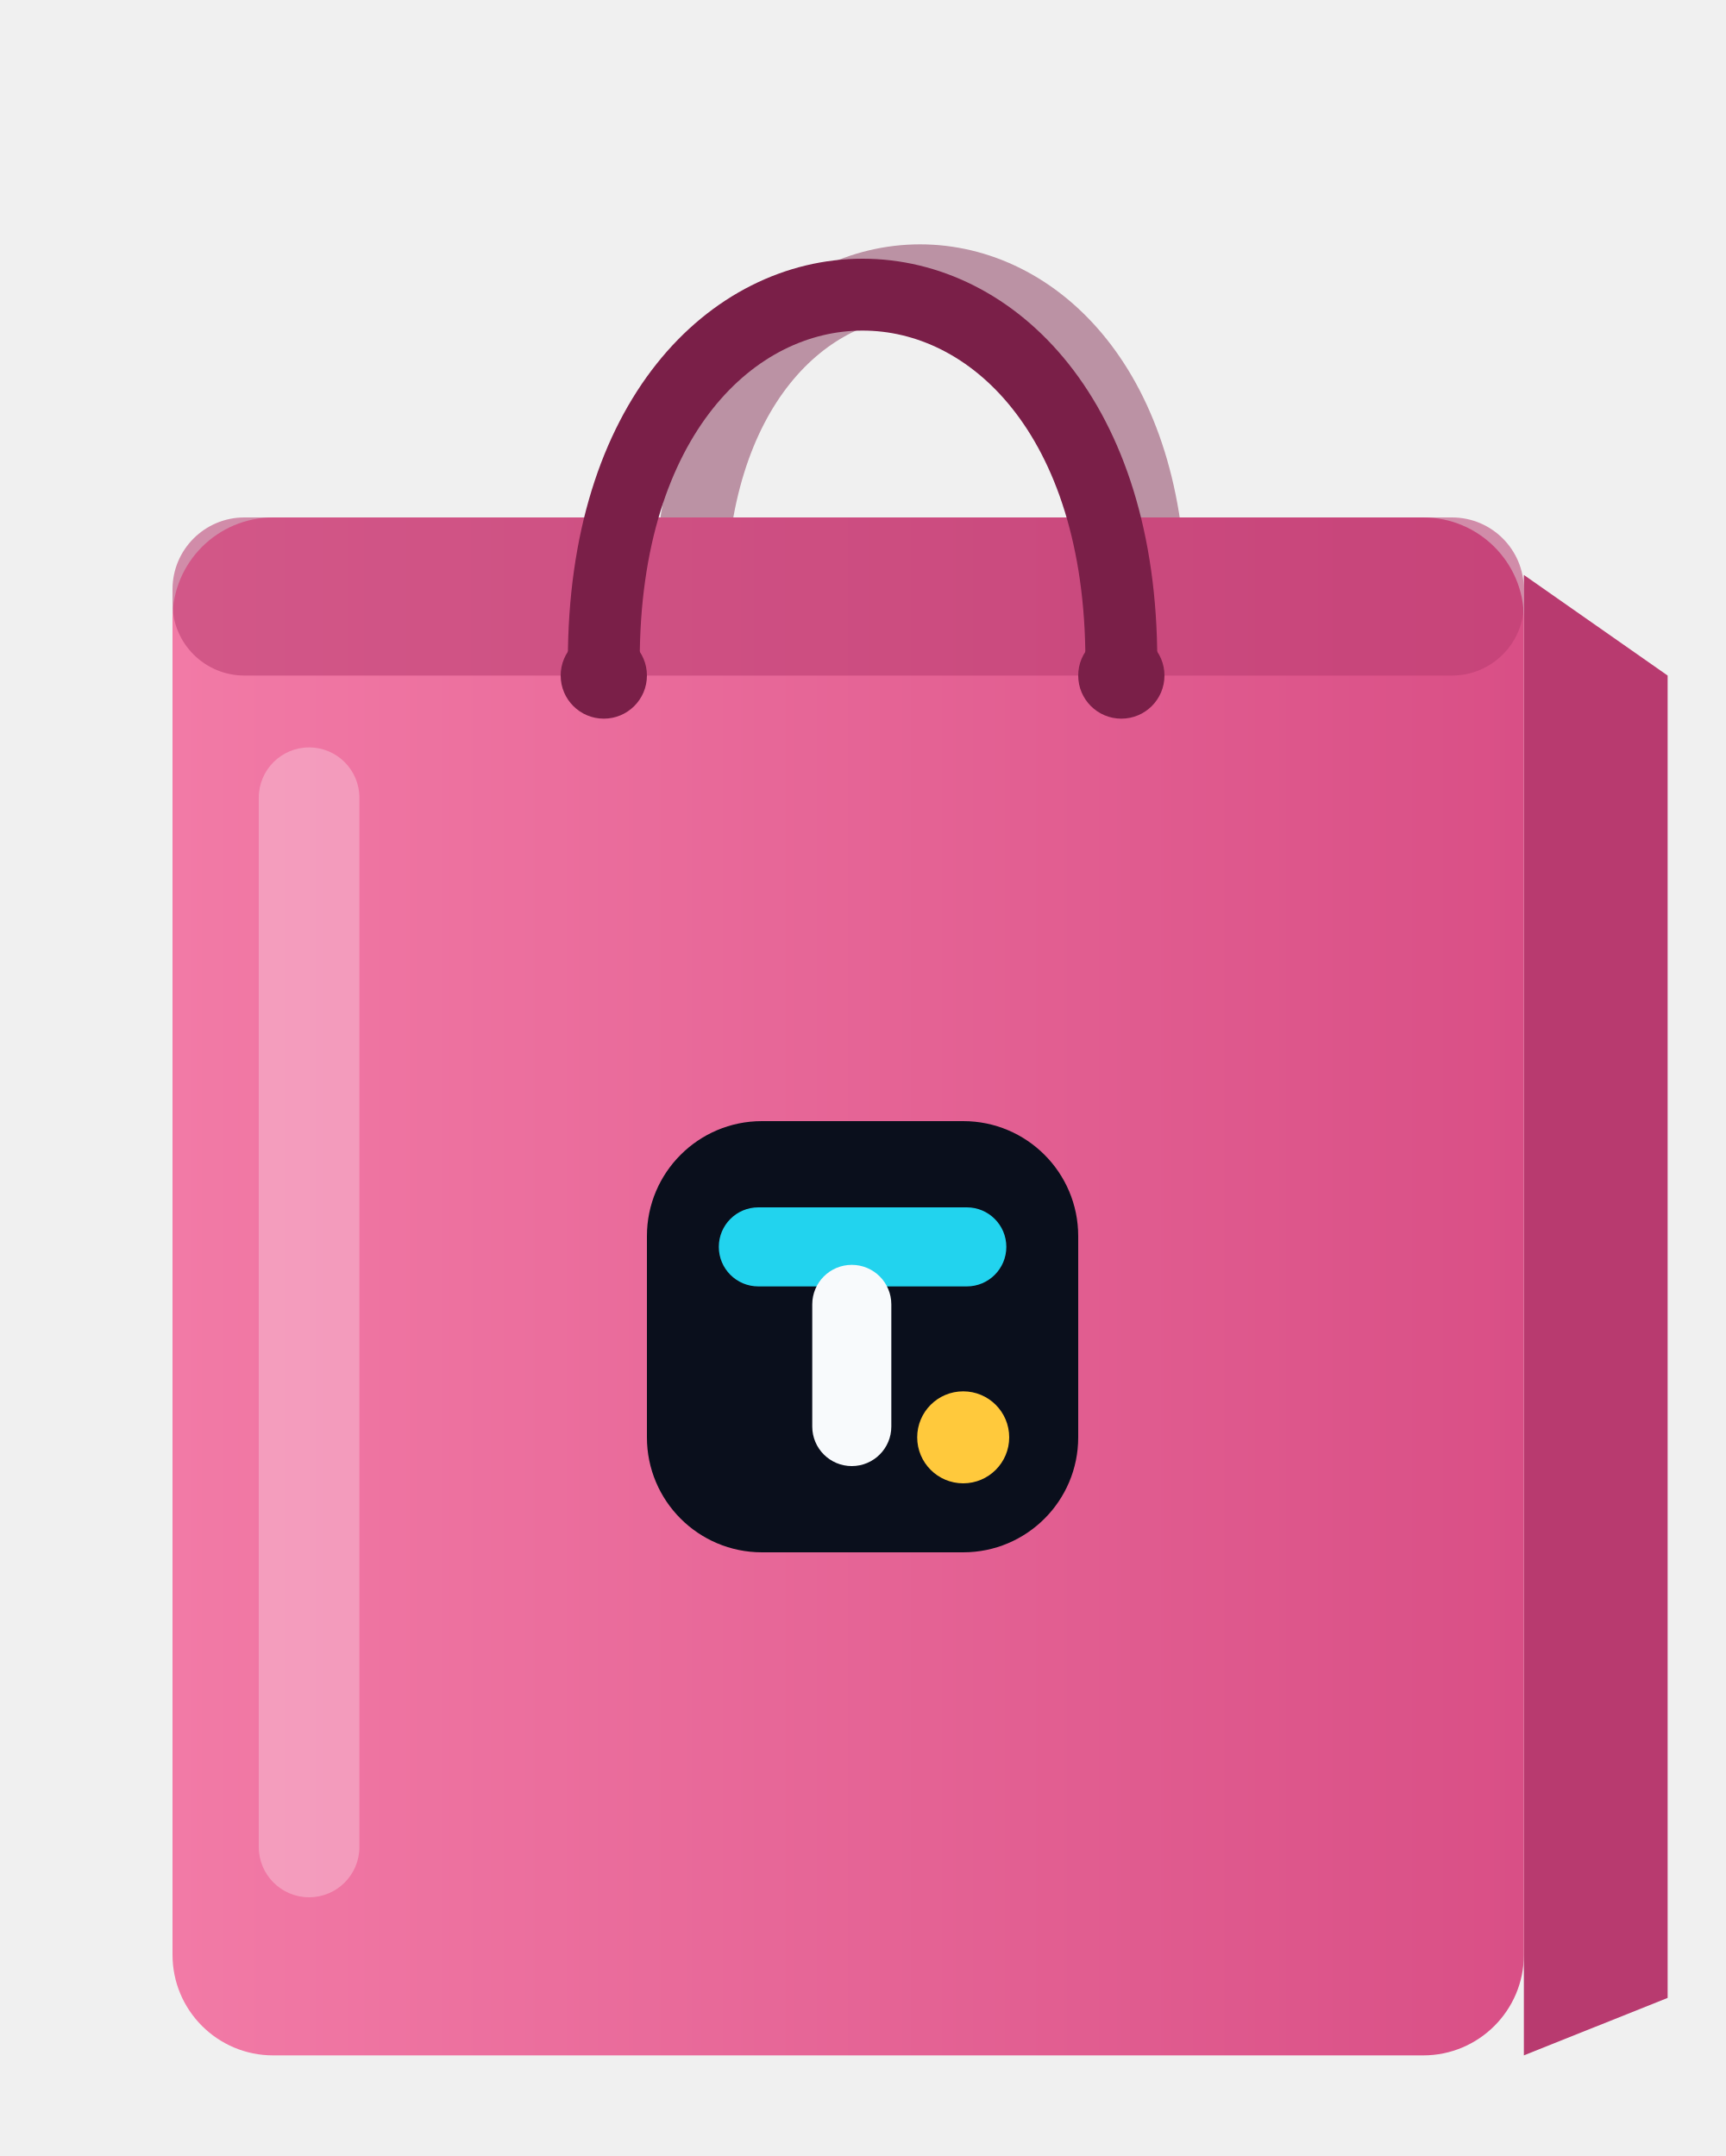
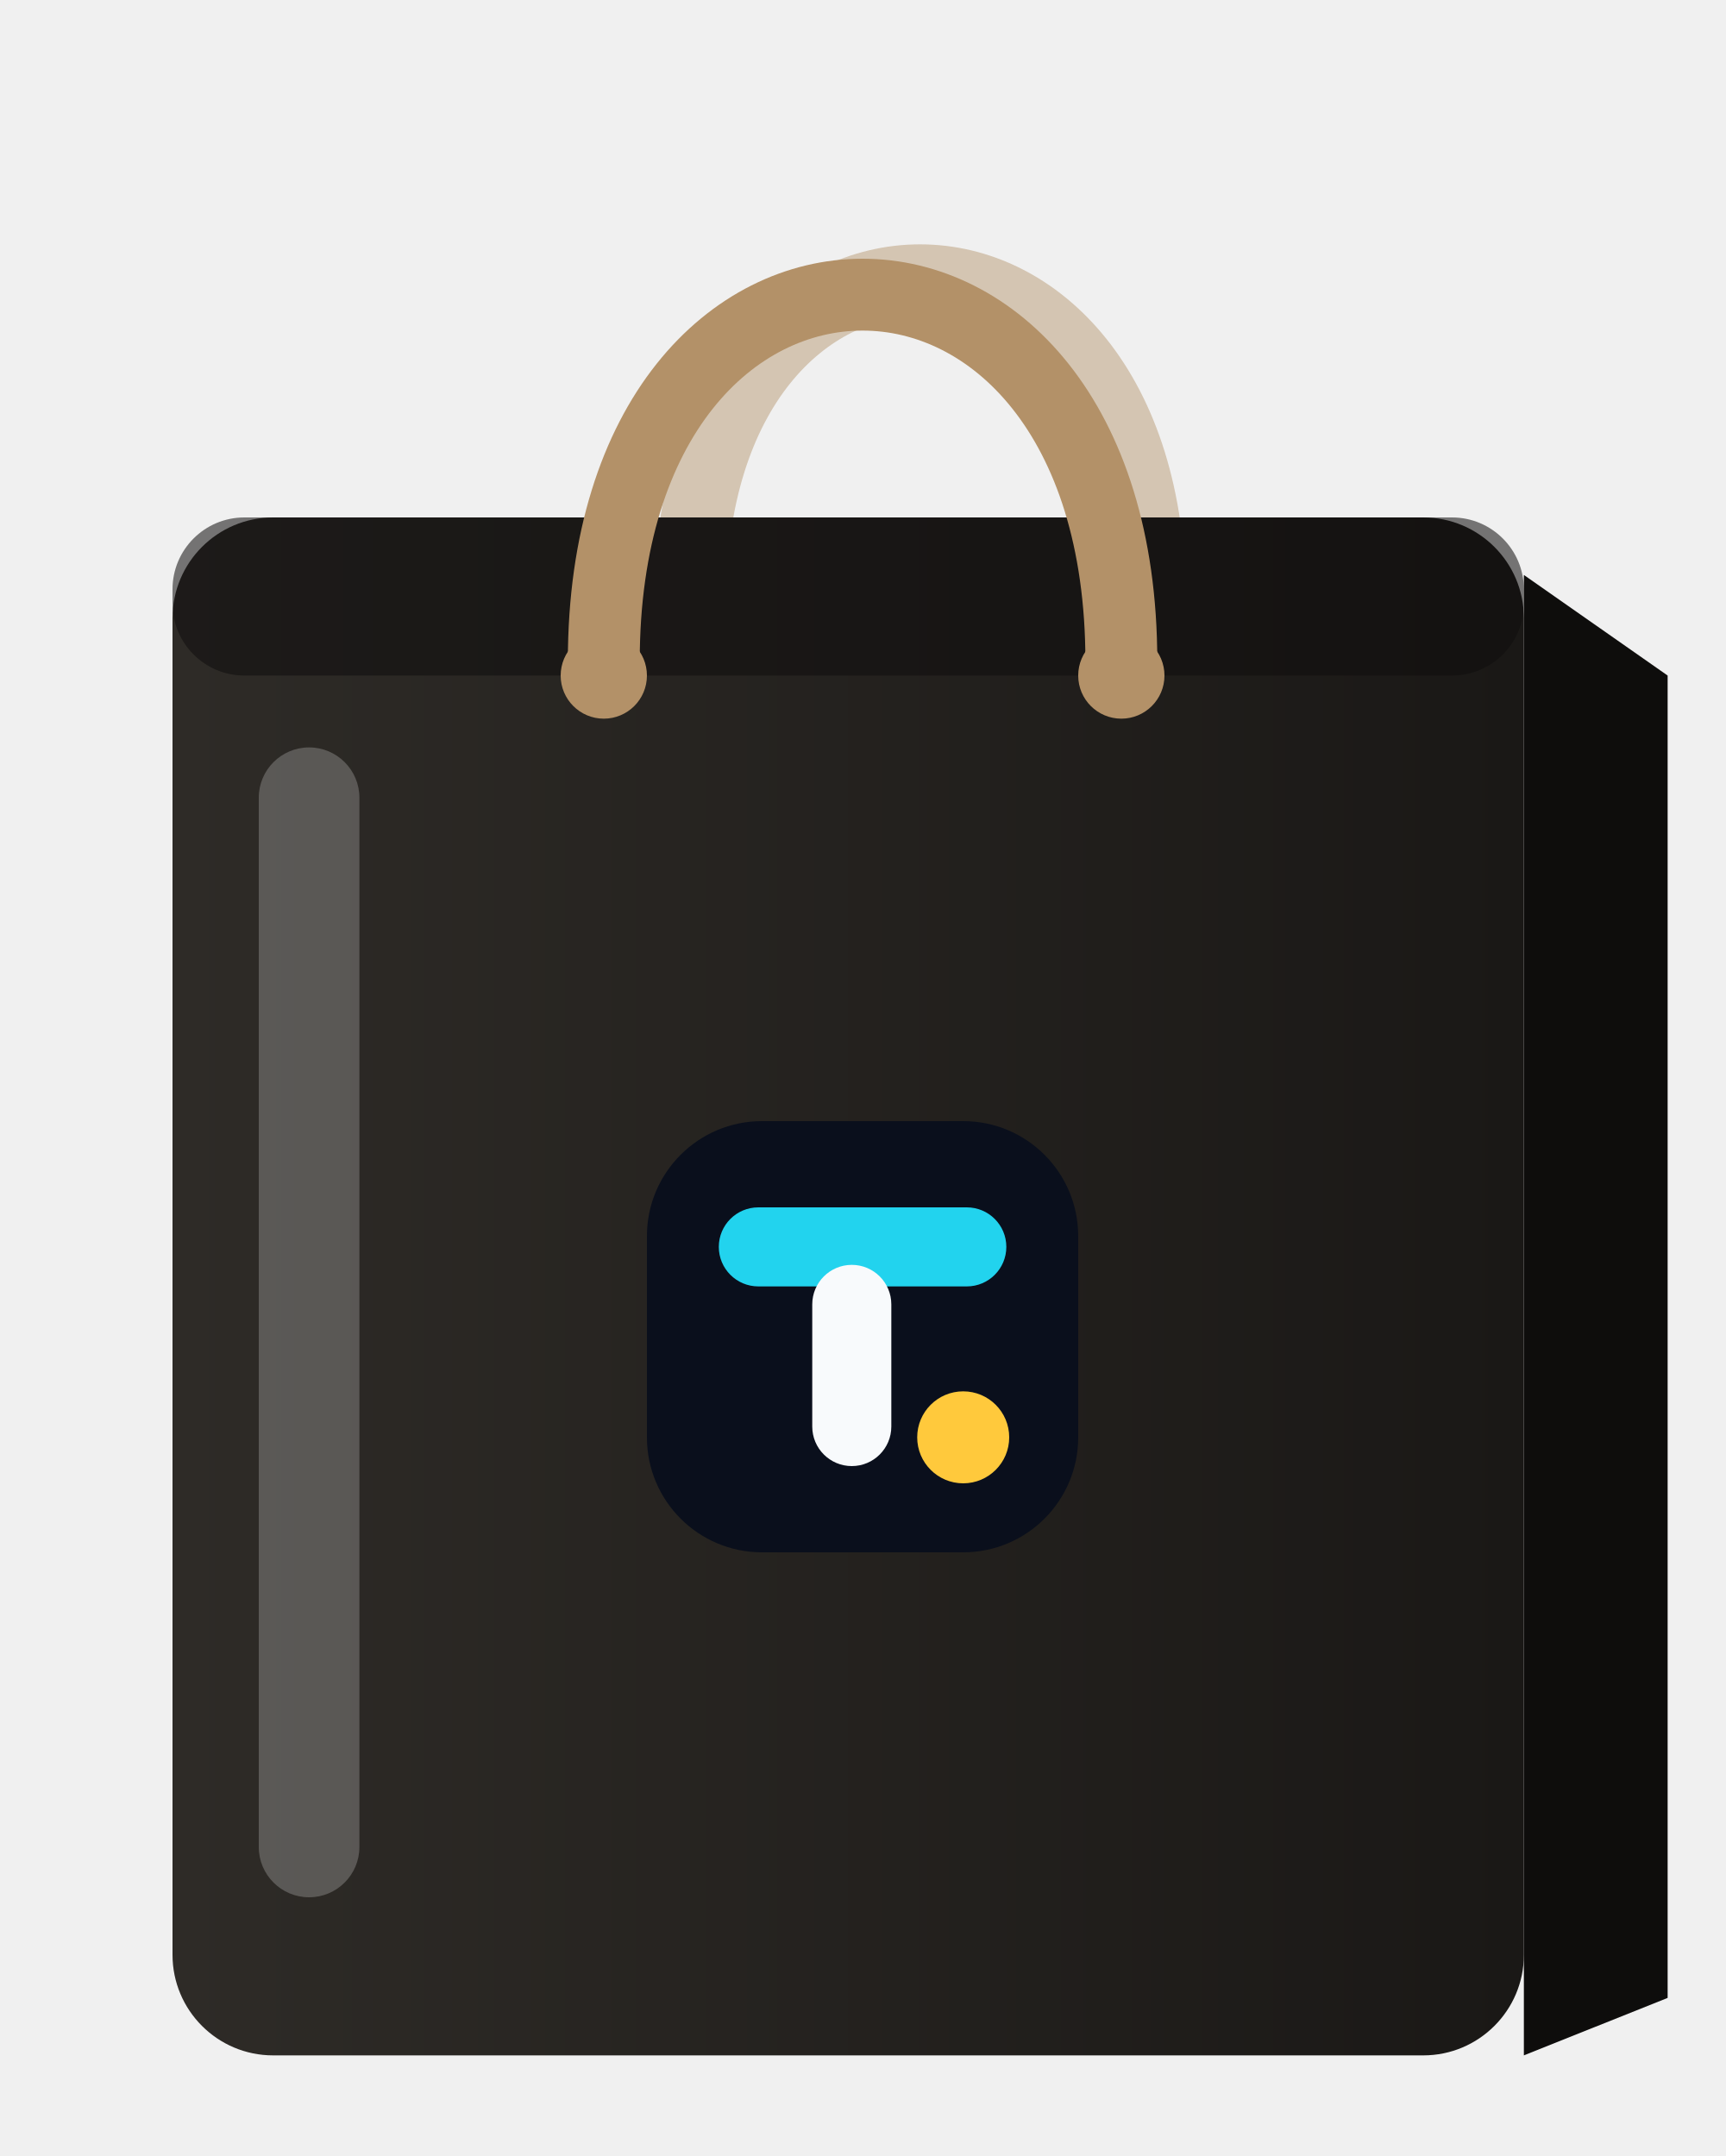
<svg xmlns="http://www.w3.org/2000/svg" viewBox="0 0 120 150">
  <defs>
    <linearGradient id="g" x1="0" y1="0" x2="1" y2="0">
-       <stop offset="0" stop-color="#F27AA6" />
-       <stop offset="1" stop-color="#D94F86" />
+       <stop offset="0" stop-color="#2E2B27" />
+       <stop offset="1" stop-color="#1A1816" />
    </linearGradient>
  </defs>
-   <path d="M44 44 C44 14 76 14 76 44" fill="none" stroke="#7A1F48" stroke-opacity=".45" stroke-width="5" stroke-linecap="round" transform="translate(4 -2)" />
-   <path d="M106 40 L116 47 L116 139 L106 143 Z" fill="#B83A6F" />
+   <path d="M44 44 C44 14 76 14 76 44" fill="none" stroke="#B39168" stroke-opacity=".45" stroke-width="5" stroke-linecap="round" transform="translate(4 -2)" />
+   <path d="M106 40 L116 47 L116 139 L106 143 Z" fill="#0E0D0C" />
  <rect x="12" y="36" width="94" height="107" rx="7" fill="url(#g)" />
-   <rect x="12" y="36" width="94" height="11" rx="5" fill="#B83A6F" opacity=".55" />
-   <rect x="18" y="52" width="7" height="80" rx="3.5" fill="#fff" opacity=".28" />
-   <path d="M42 46 C42 12 78 12 78 46" fill="none" stroke="#7A1F48" stroke-width="5" stroke-linecap="round" />
-   <circle cx="42" cy="47" r="3" fill="#7A1F48" />
-   <circle cx="78" cy="47" r="3" fill="#7A1F48" />
+   <rect x="12" y="36" width="94" height="11" rx="5" fill="#0E0D0C" opacity=".55" />
+   <rect x="18" y="52" width="7" height="80" rx="3.5" fill="#fff" opacity=".22" />
+   <path d="M42 46 C42 12 78 12 78 46" fill="none" stroke="#B39168" stroke-width="5" stroke-linecap="round" />
+   <circle cx="42" cy="47" r="3" fill="#B39168" />
+   <circle cx="78" cy="47" r="3" fill="#B39168" />
  <rect x="45" y="78" width="30" height="30" rx="8" fill="#0A0F1C" />
  <rect x="50" y="84" width="20" height="5.5" rx="2.75" fill="#22D3EE" />
  <rect x="56.5" y="88" width="5.5" height="14" rx="2.75" fill="#F8FAFC" />
  <circle cx="67" cy="100" r="3.2" fill="#FFC93C" />
</svg>
